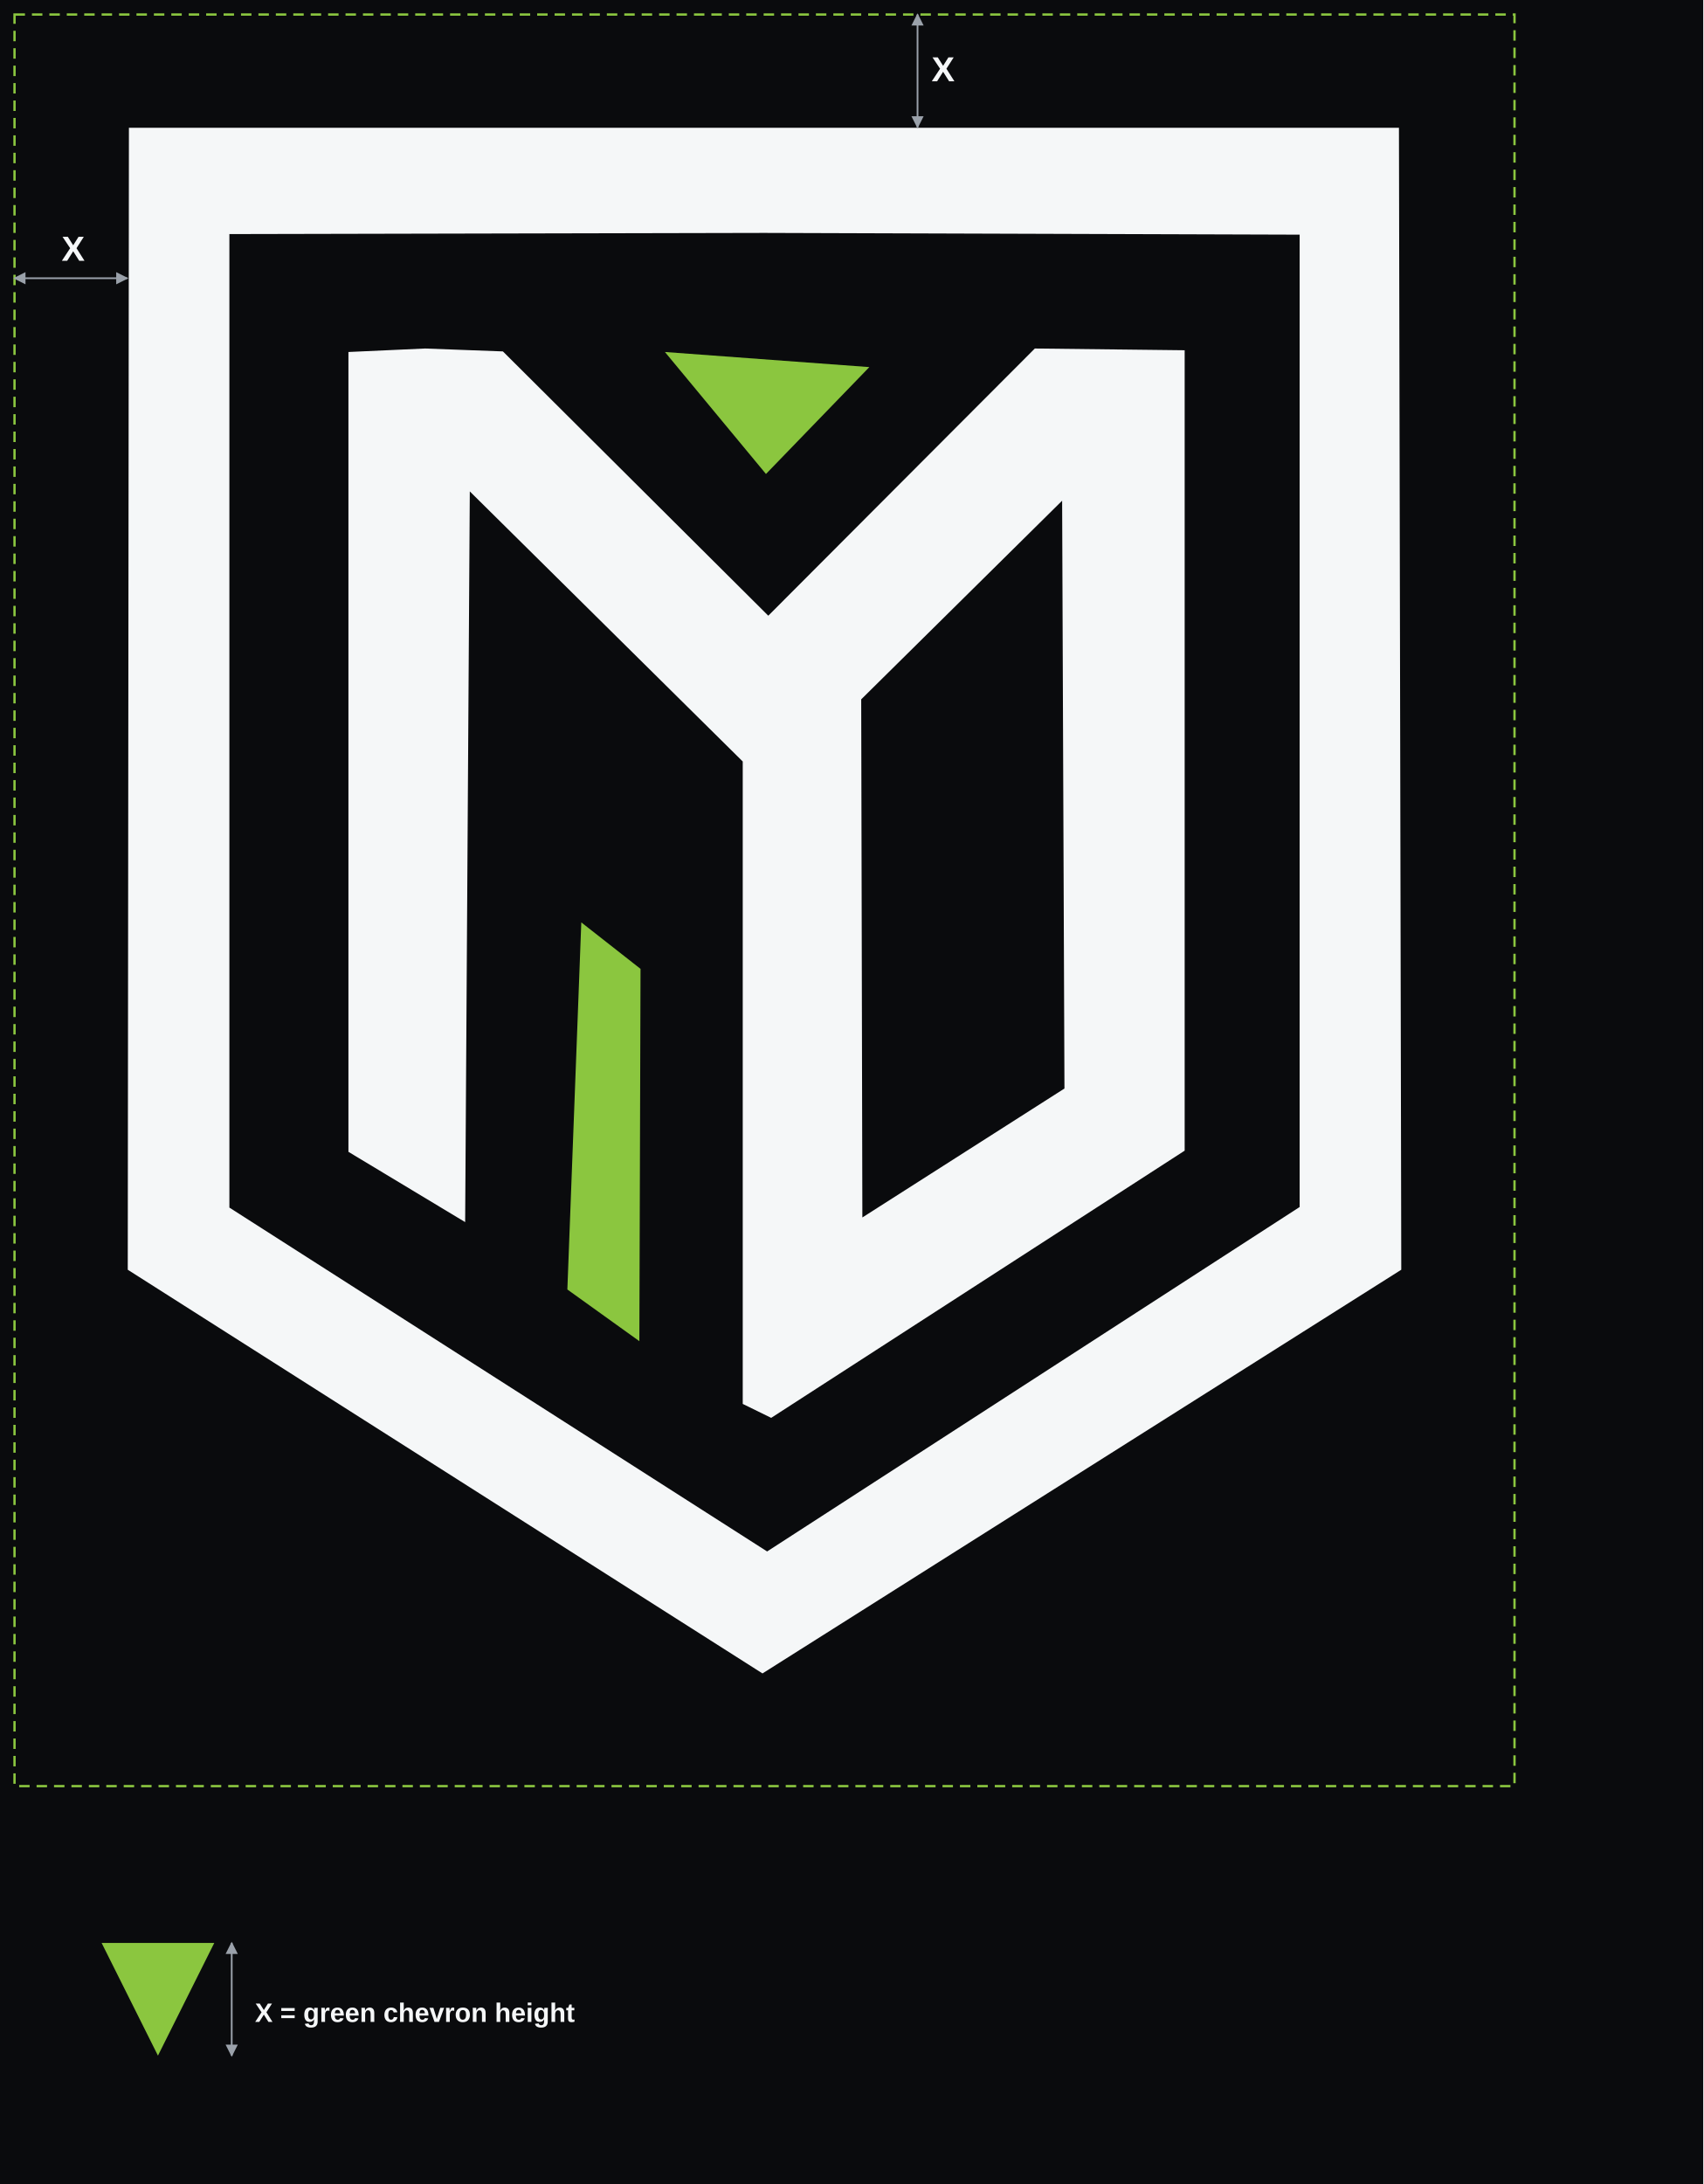
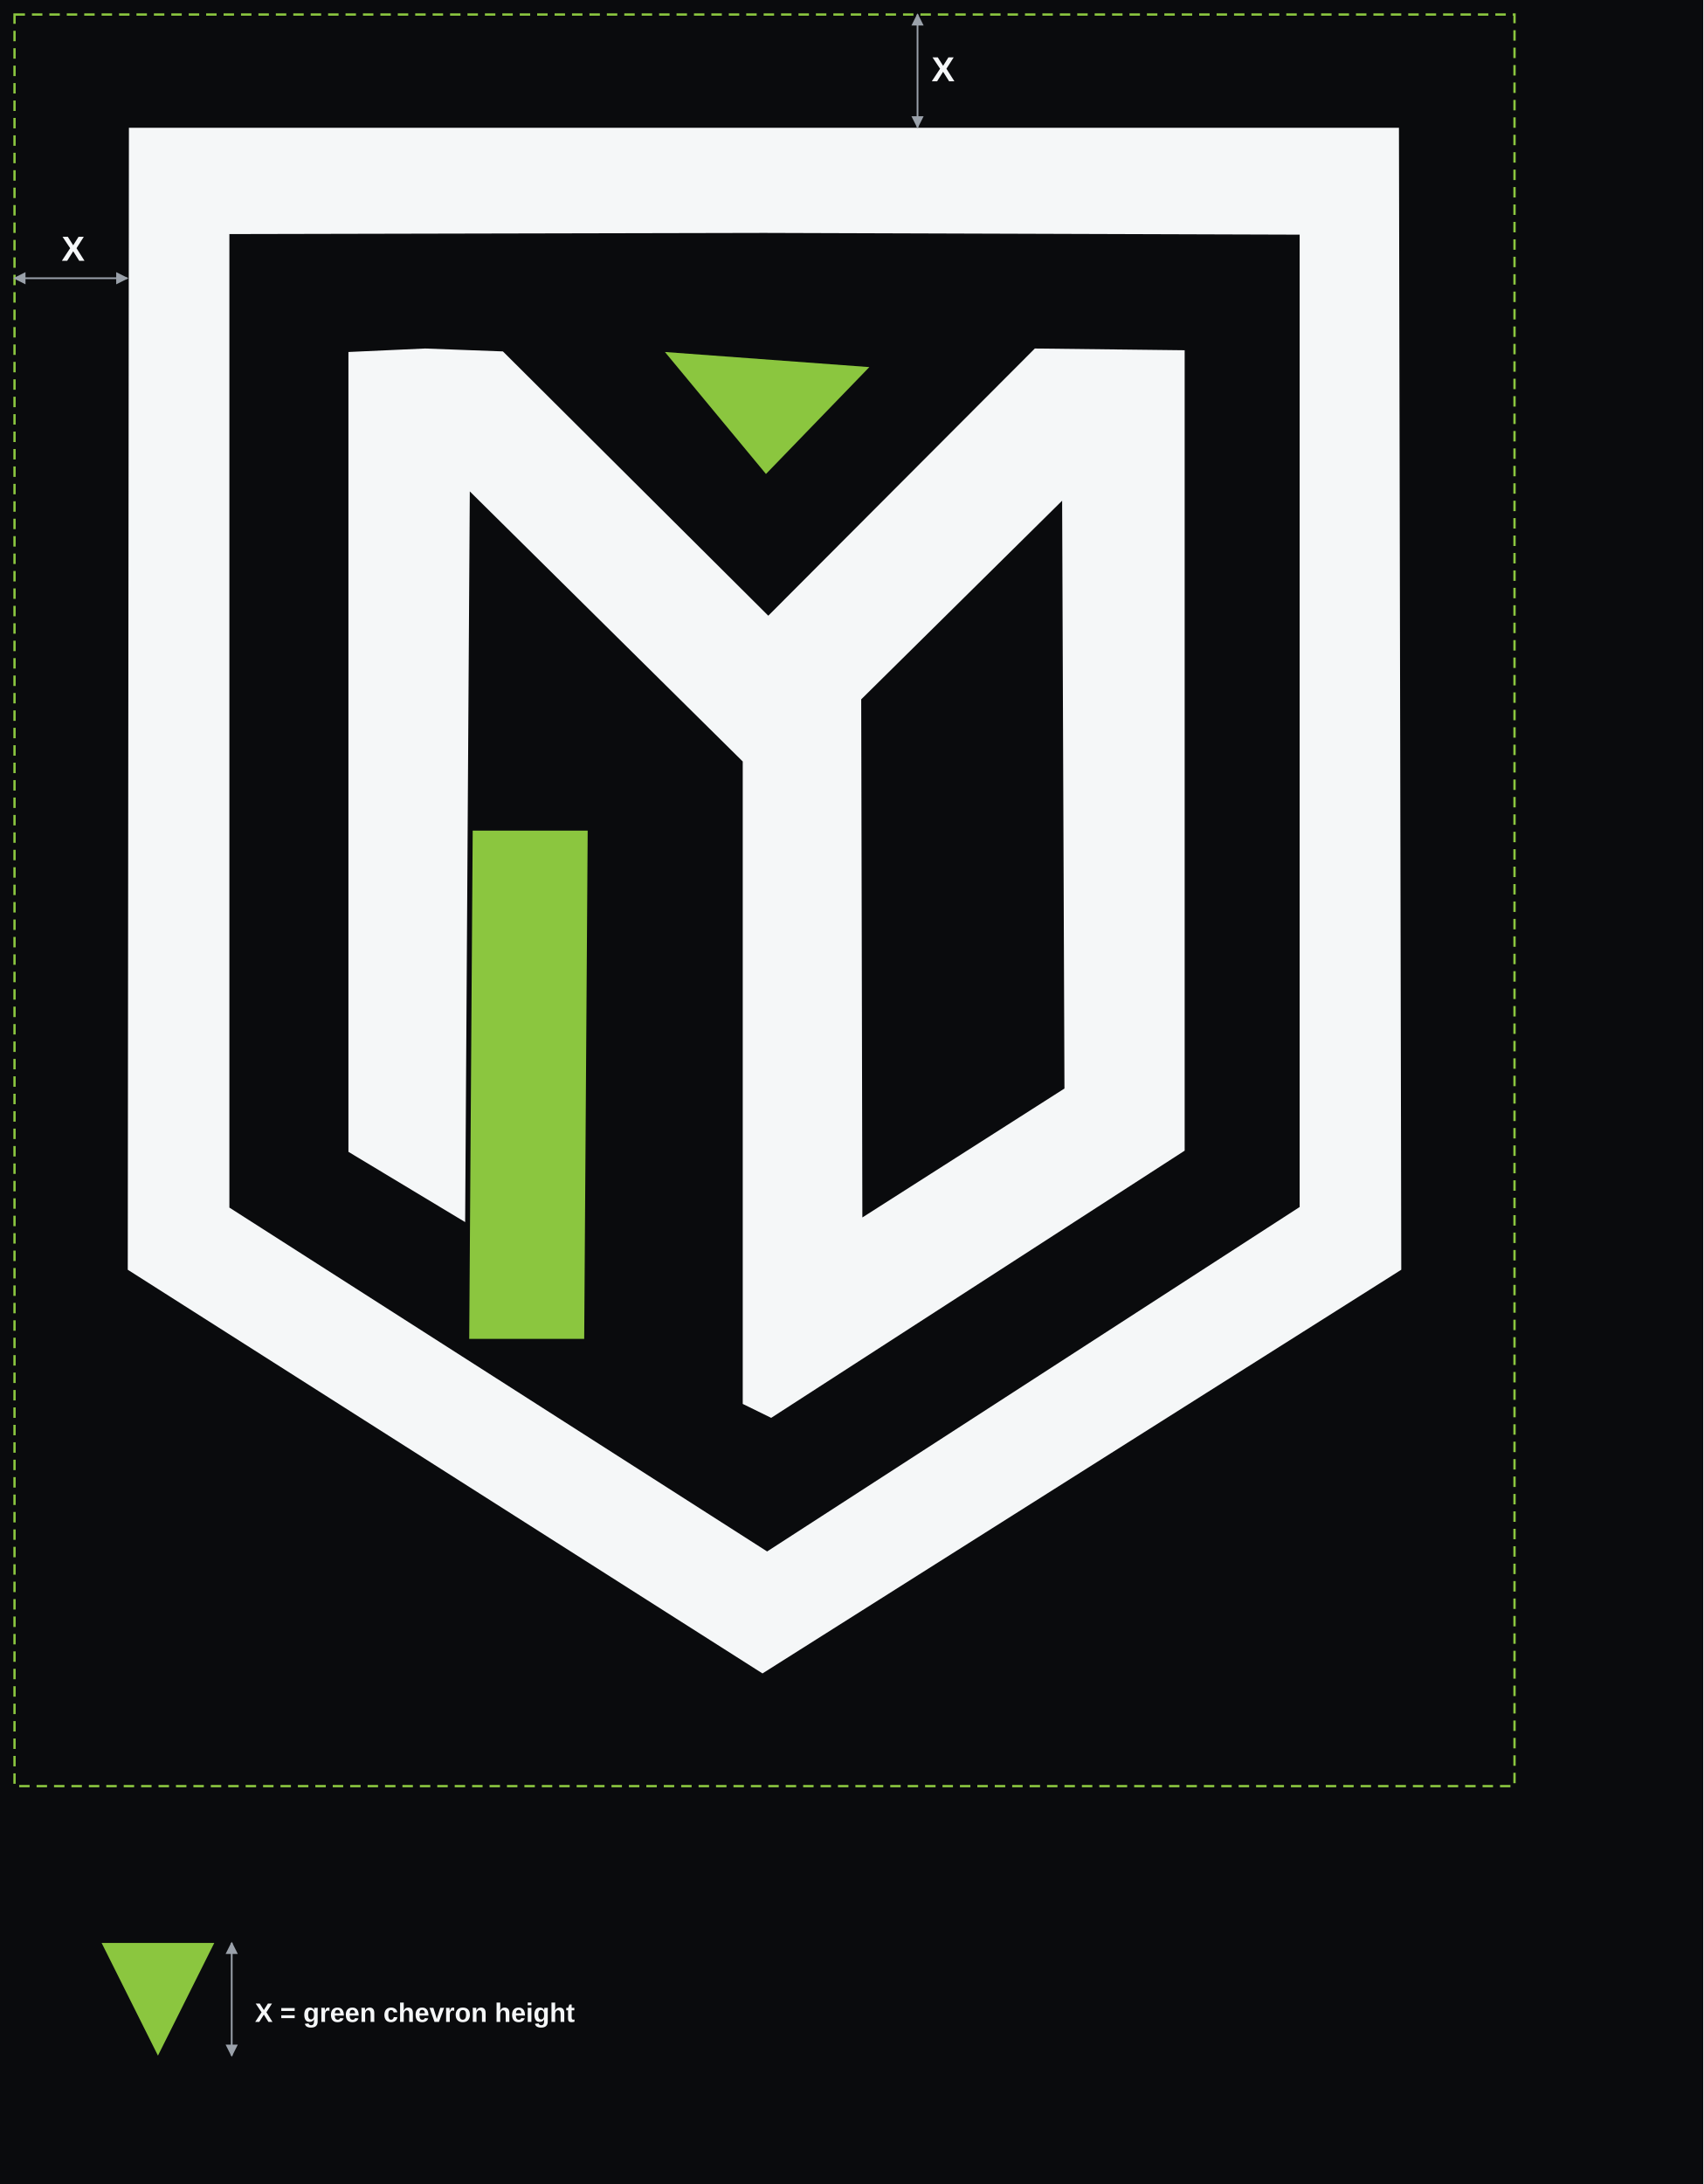
<svg xmlns="http://www.w3.org/2000/svg" viewBox="0 0 2933 3760" role="img" aria-label="The Match Day Club clear space">
  <defs>
    <path id="pi" fill-rule="evenodd" d="M2363 200 L176 200 L174 2166 L1267 2861 L2367 2166Z M1270 381 L349 383 L349 2059 L1275 2651 L2192 2058 L2192 384Z M686 580 L554 586 L554 1963 L755 2084 L763 826 L1233 1291 L1233 2397 L1282 2421 L1994 1961 L1994 583 L1736 580 L1277 1040 L820 585Z M1783 842 L1437 1184 L1439 2076 L1787 1854Z" />
-     <path id="pg" d="M1099 586 L1273 796 L1451 612Z M955 1568 L931 2200 L1055 2289 L1057 1648Z" />
+     <path id="pg" d="M1099 586 L1273 796 L1451 612Z M768 1410 L966 1410 L960 2285 L762 2285Z" />
    <path id="pd" d="" />
    <marker id="a" viewBox="0 0 10 10" refX="9" refY="5" markerWidth="7" markerHeight="7" orient="auto-start-reverse">
      <path d="M0 0 L10 5 L0 10 z" fill="#9AA1AA" />
    </marker>
  </defs>
  <rect width="2933" height="3760" fill="#0A0B0D" />
  <g transform="translate(175 175)">
    <rect x="-150" y="-150" width="2583" height="3050" fill="none" stroke="#8BC63F" stroke-width="4" stroke-dasharray="18 12" />
    <g transform="translate(-129 -155)">
      <use href="#pi" fill="#F5F7F8" />
      <use href="#pg" fill="#8BC63F" />
      <use href="#pd" fill="#6AA62E" />
    </g>
    <line x1="1405" y1="-150" x2="1405" y2="44" stroke="#9AA1AA" stroke-width="3" marker-start="url(#a)" marker-end="url(#a)" />
    <text x="1429" y="-35" font-family="Archivo, Arial, sans-serif" font-size="60" font-weight="700" fill="#F5F7F8">X</text>
    <line x1="-150" y1="304" x2="44" y2="304" stroke="#9AA1AA" stroke-width="3" marker-start="url(#a)" marker-end="url(#a)" />
    <text x="-69" y="274" font-family="Archivo, Arial, sans-serif" font-size="60" font-weight="700" fill="#F5F7F8">X</text>
  </g>
  <g transform="translate(175 3345)">
    <path fill="#8BC63F" d="M0 0 L194 0 L97 194 Z" />
    <line x1="224" y1="0" x2="224" y2="194" stroke="#9AA1AA" stroke-width="3" marker-start="url(#a)" marker-end="url(#a)" />
    <text x="264" y="136" font-family="Archivo, Arial, sans-serif" font-size="46" font-weight="600" fill="#F5F7F8">X = green chevron height</text>
  </g>
</svg>
